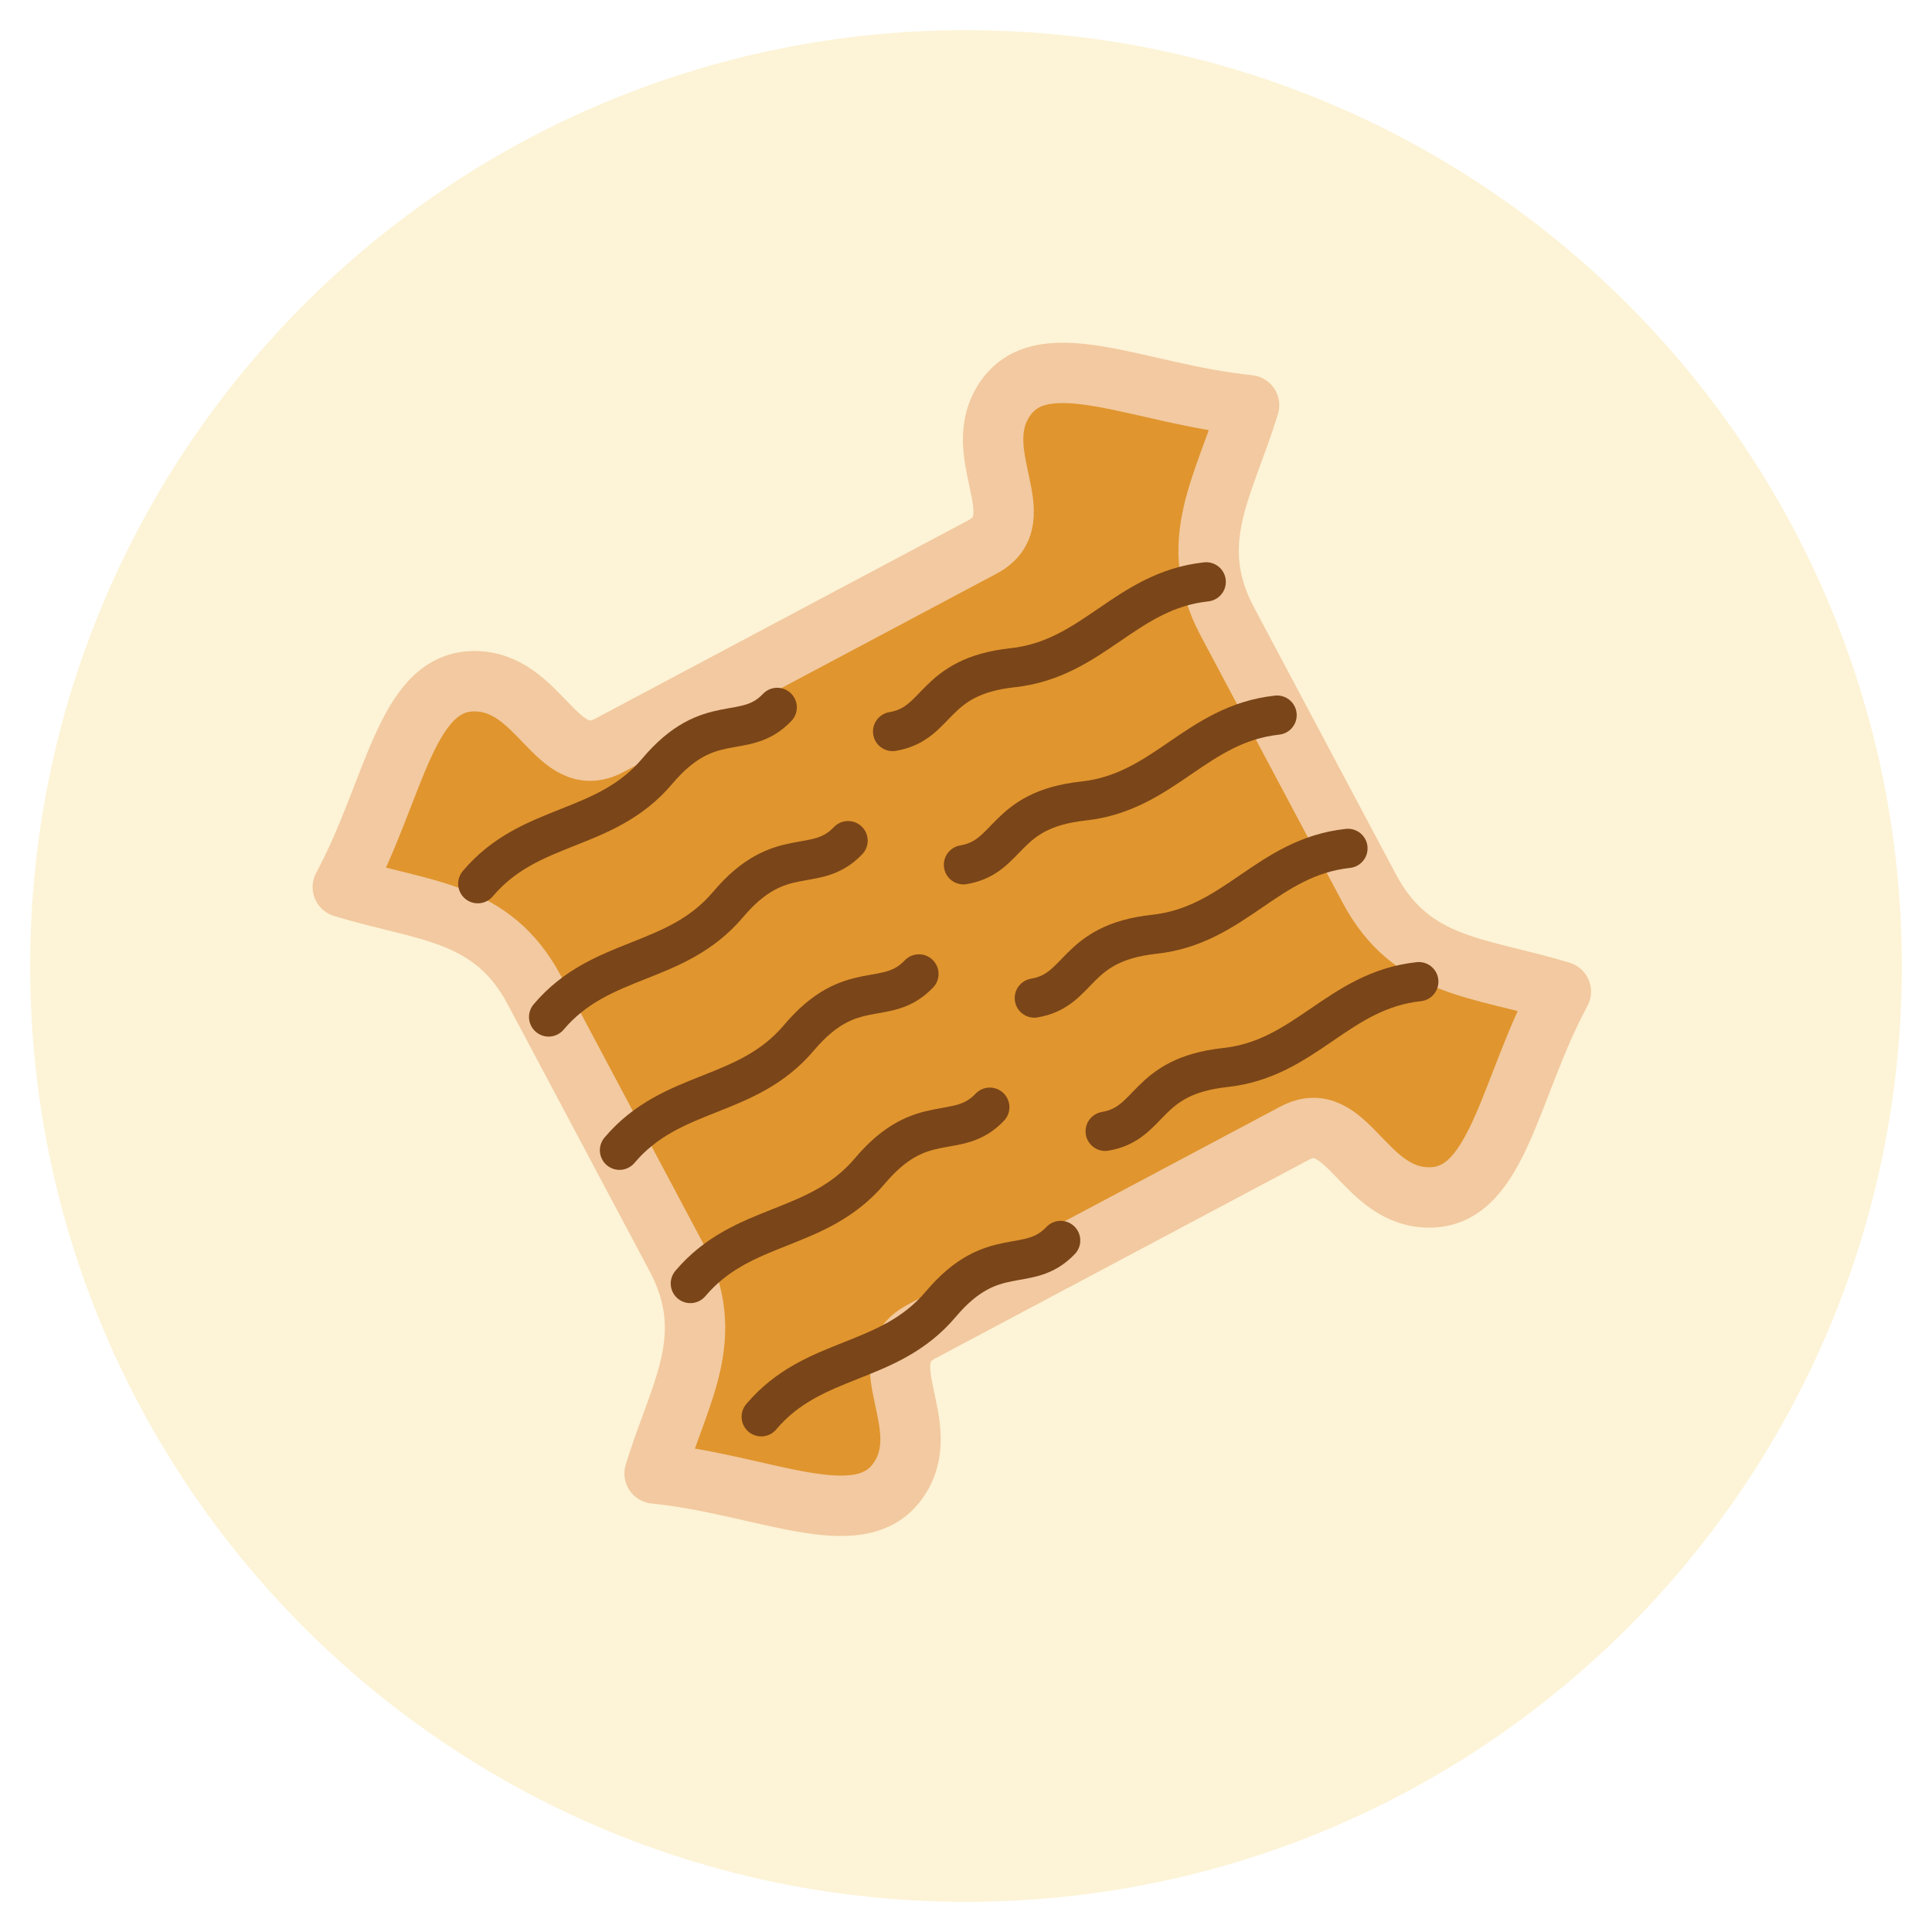
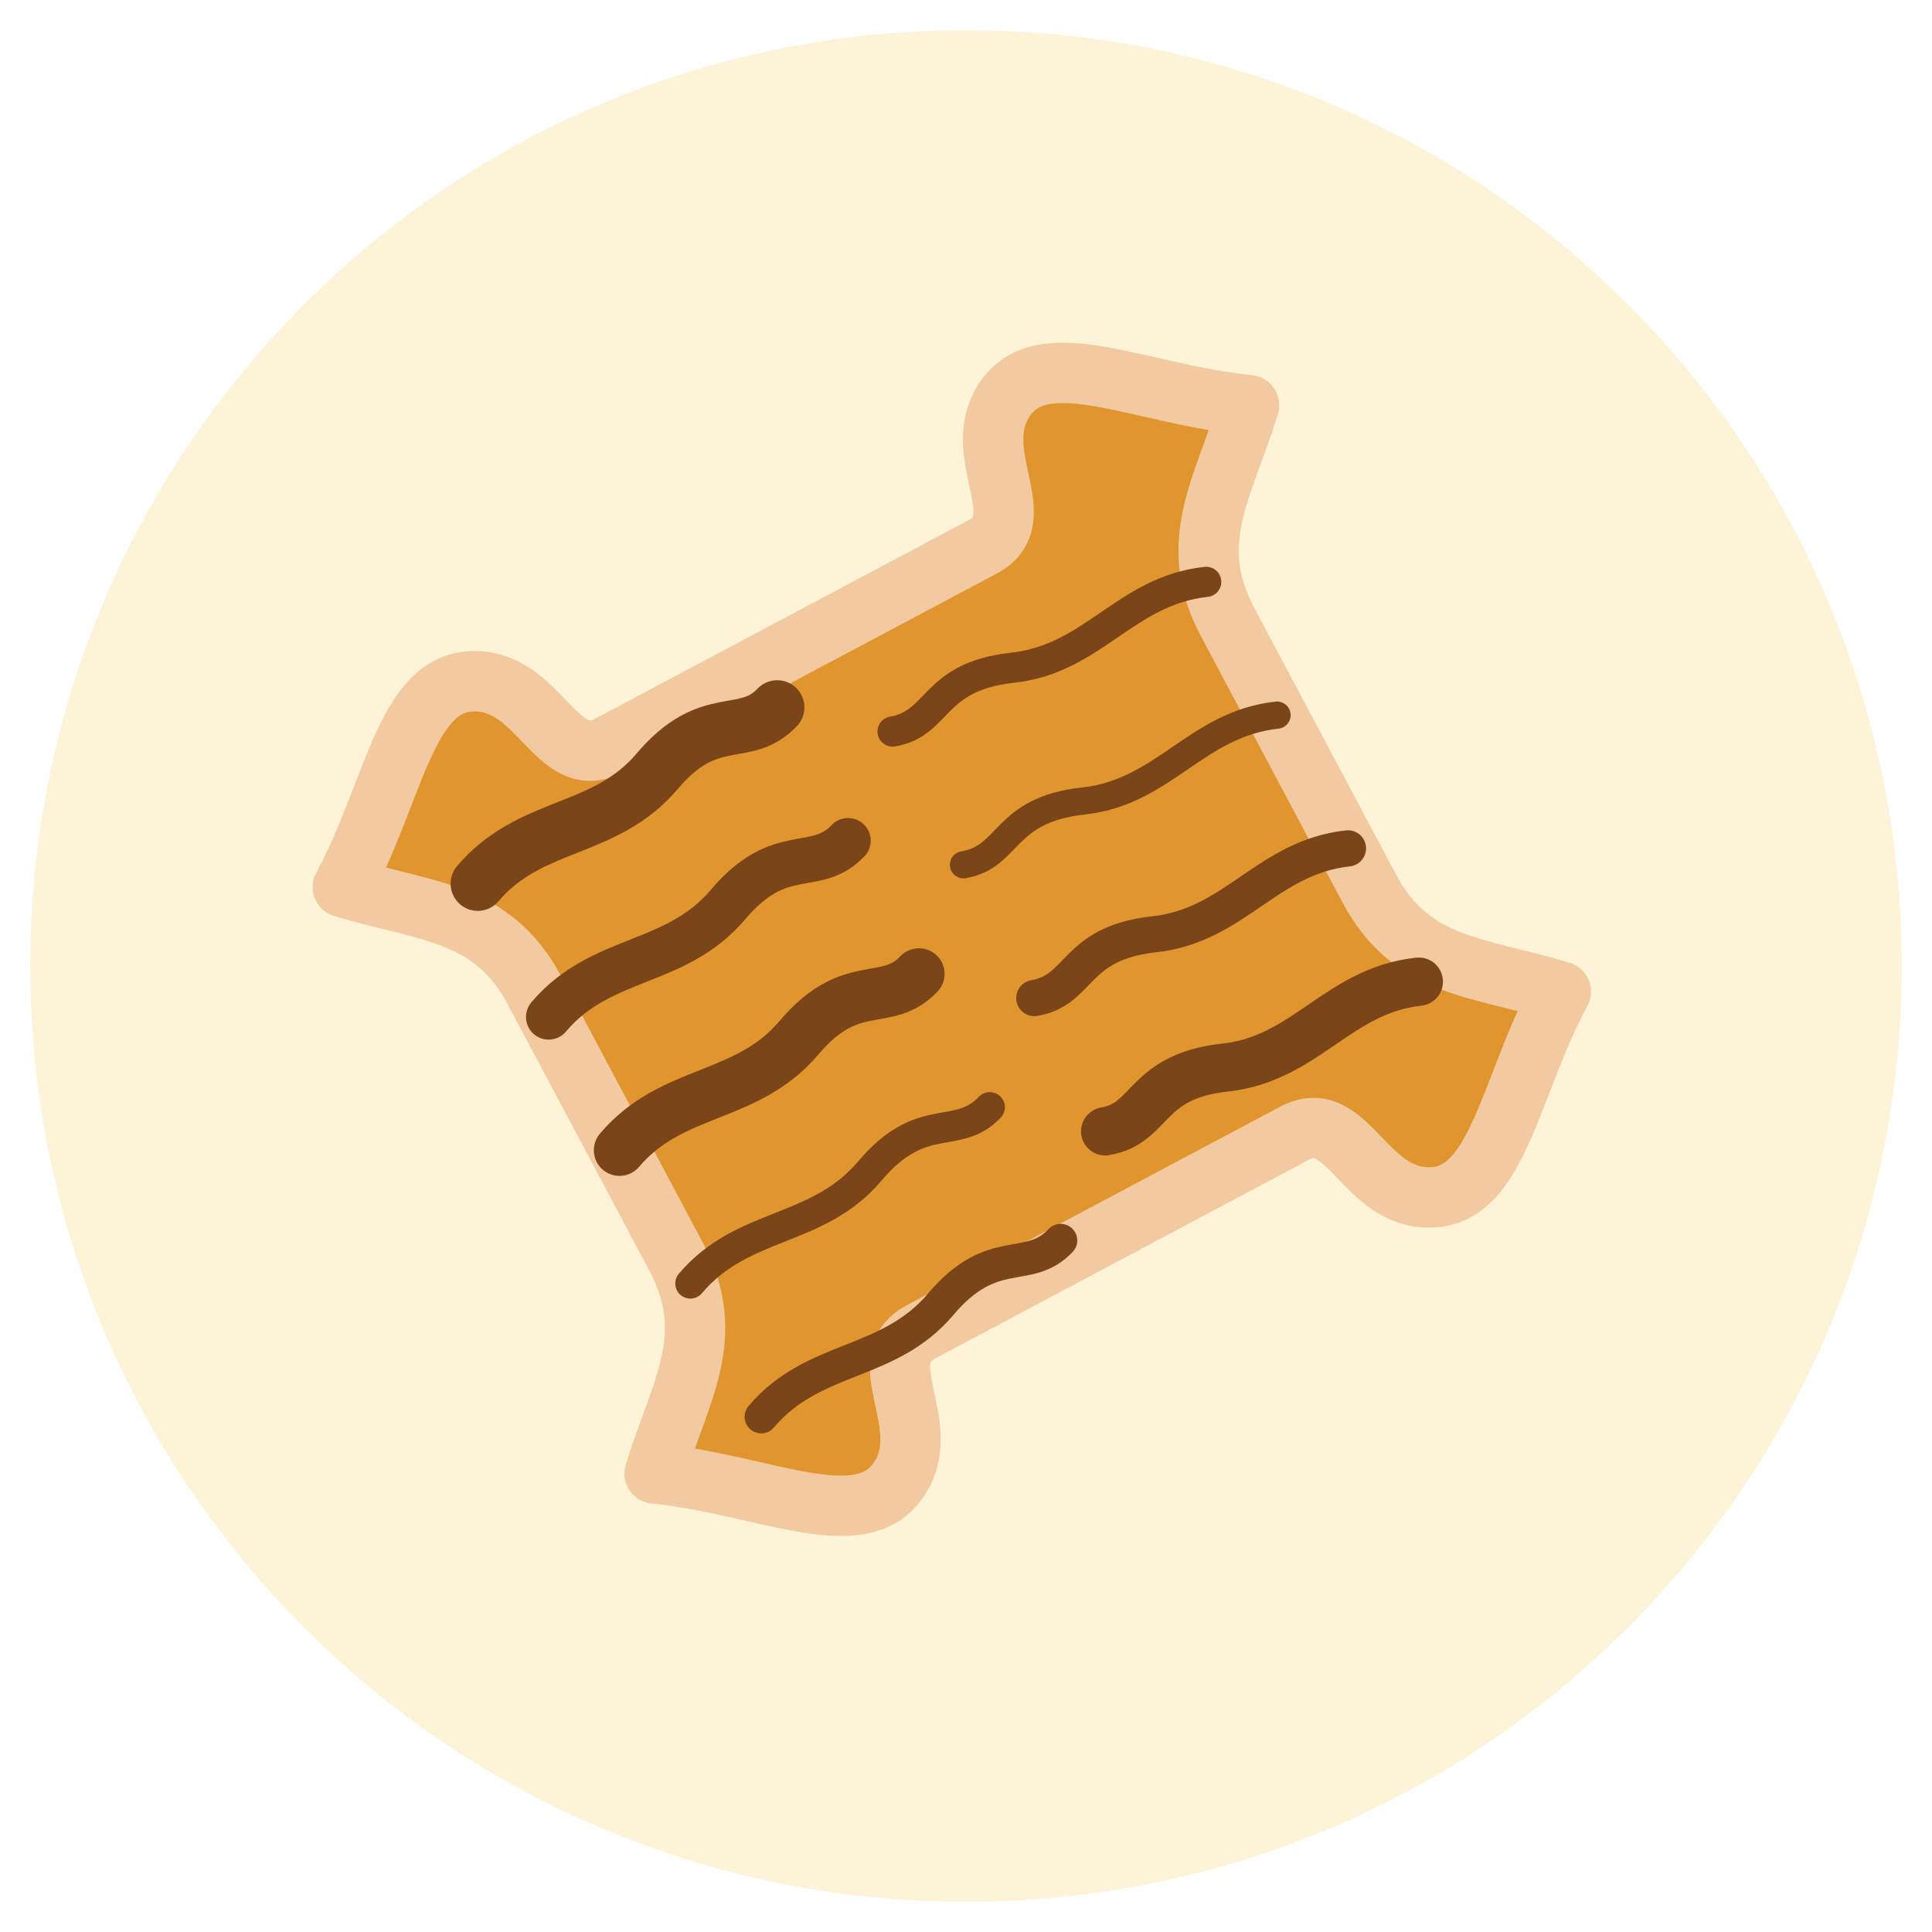
<svg xmlns="http://www.w3.org/2000/svg" viewBox="0 0 128 128">
  <circle cx="64" cy="64" r="62" fill="#fdf3d6" />
  <g transform="rotate(-28 64 64)">
    <path d="M30 40c6-4 10-10 14-8s2 8 6 8h28c4 0 2-6 6-8s8 4 14 8c-4 4-8 6-8 12v20c0 6 4 8 8 12-6 4-10 10-14 8s-2-8-6-8H50c-4 0-2 6-6 8s-8-4-14-8c4-4 8-6 8-12V52c0-6-4-8-8-12z" fill="#e0952e" stroke="#f2c9a0" stroke-width="4" stroke-linejoin="round" />
-     <g fill="none" stroke="#7a4518" stroke-width="2.6" stroke-linecap="round">
-       <path d="M38 44c5-2 9 1 14-1s6 1 9 0" />
-       <path d="M90 49c-5-2-9 1-14-1s-6 1-9 0" />
-       <path d="M38 54c5-2 9 1 14-1s6 1 9 0" />
-       <path d="M90 59c-5-2-9 1-14-1s-6 1-9 0" />
-       <path d="M38 64c5-2 9 1 14-1s6 1 9 0" />
-       <path d="M90 69c-5-2-9 1-14-1s-6 1-9 0" />
-       <path d="M38 74c5-2 9 1 14-1s6 1 9 0" />
-       <path d="M90 79c-5-2-9 1-14-1s-6 1-9 0" />
-       <path d="M38 84c5-2 9 1 14-1s6 1 9 0" />
+     <g fill="none" stroke="#7a4518" stroke-linecap="round">
+       <path stroke-width="3.6" d="M38 44c5-2 9 1 14-1s6 1 9 0" />
+       <path stroke-width="2" d="M90 49c-5-2-9 1-14-1s-6 1-9 0" />
+       <path stroke-width="3" d="M38 54c5-2 9 1 14-1s6 1 9 0" />
+       <path stroke-width="1.8" d="M90 59c-5-2-9 1-14-1s-6 1-9 0" />
+       <path stroke-width="3.4" d="M38 64c5-2 9 1 14-1s6 1 9 0" />
+       <path stroke-width="2.4" d="M90 69c-5-2-9 1-14-1s-6 1-9 0" />
+       <path stroke-width="2" d="M38 74c5-2 9 1 14-1s6 1 9 0" />
+       <path stroke-width="3.2" d="M90 79c-5-2-9 1-14-1s-6 1-9 0" />
+       <path stroke-width="2.2" d="M38 84c5-2 9 1 14-1s6 1 9 0" />
    </g>
  </g>
</svg>
